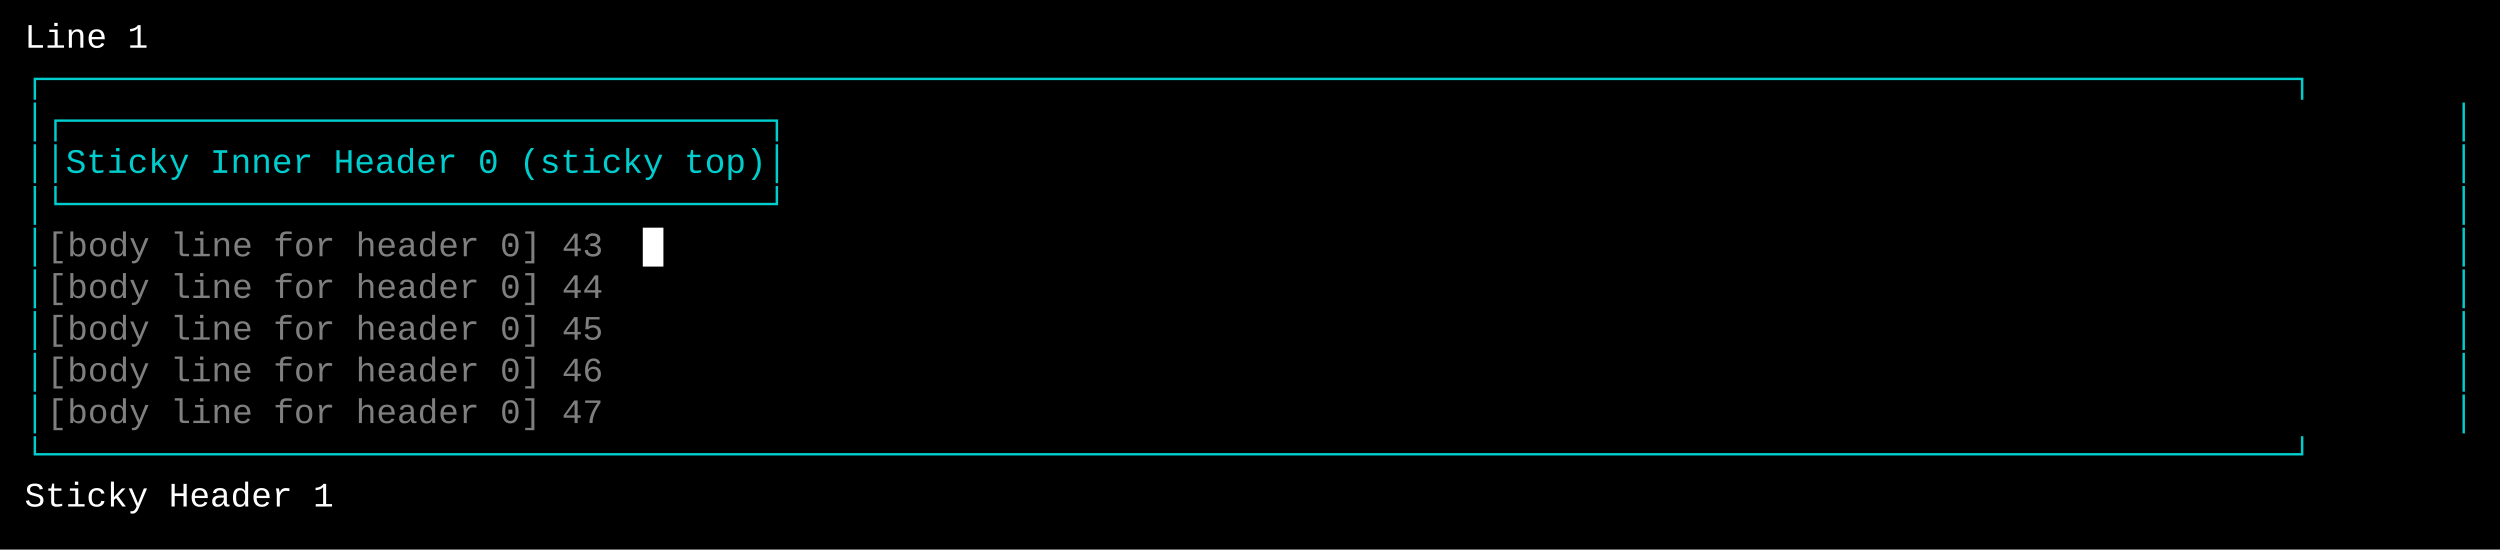
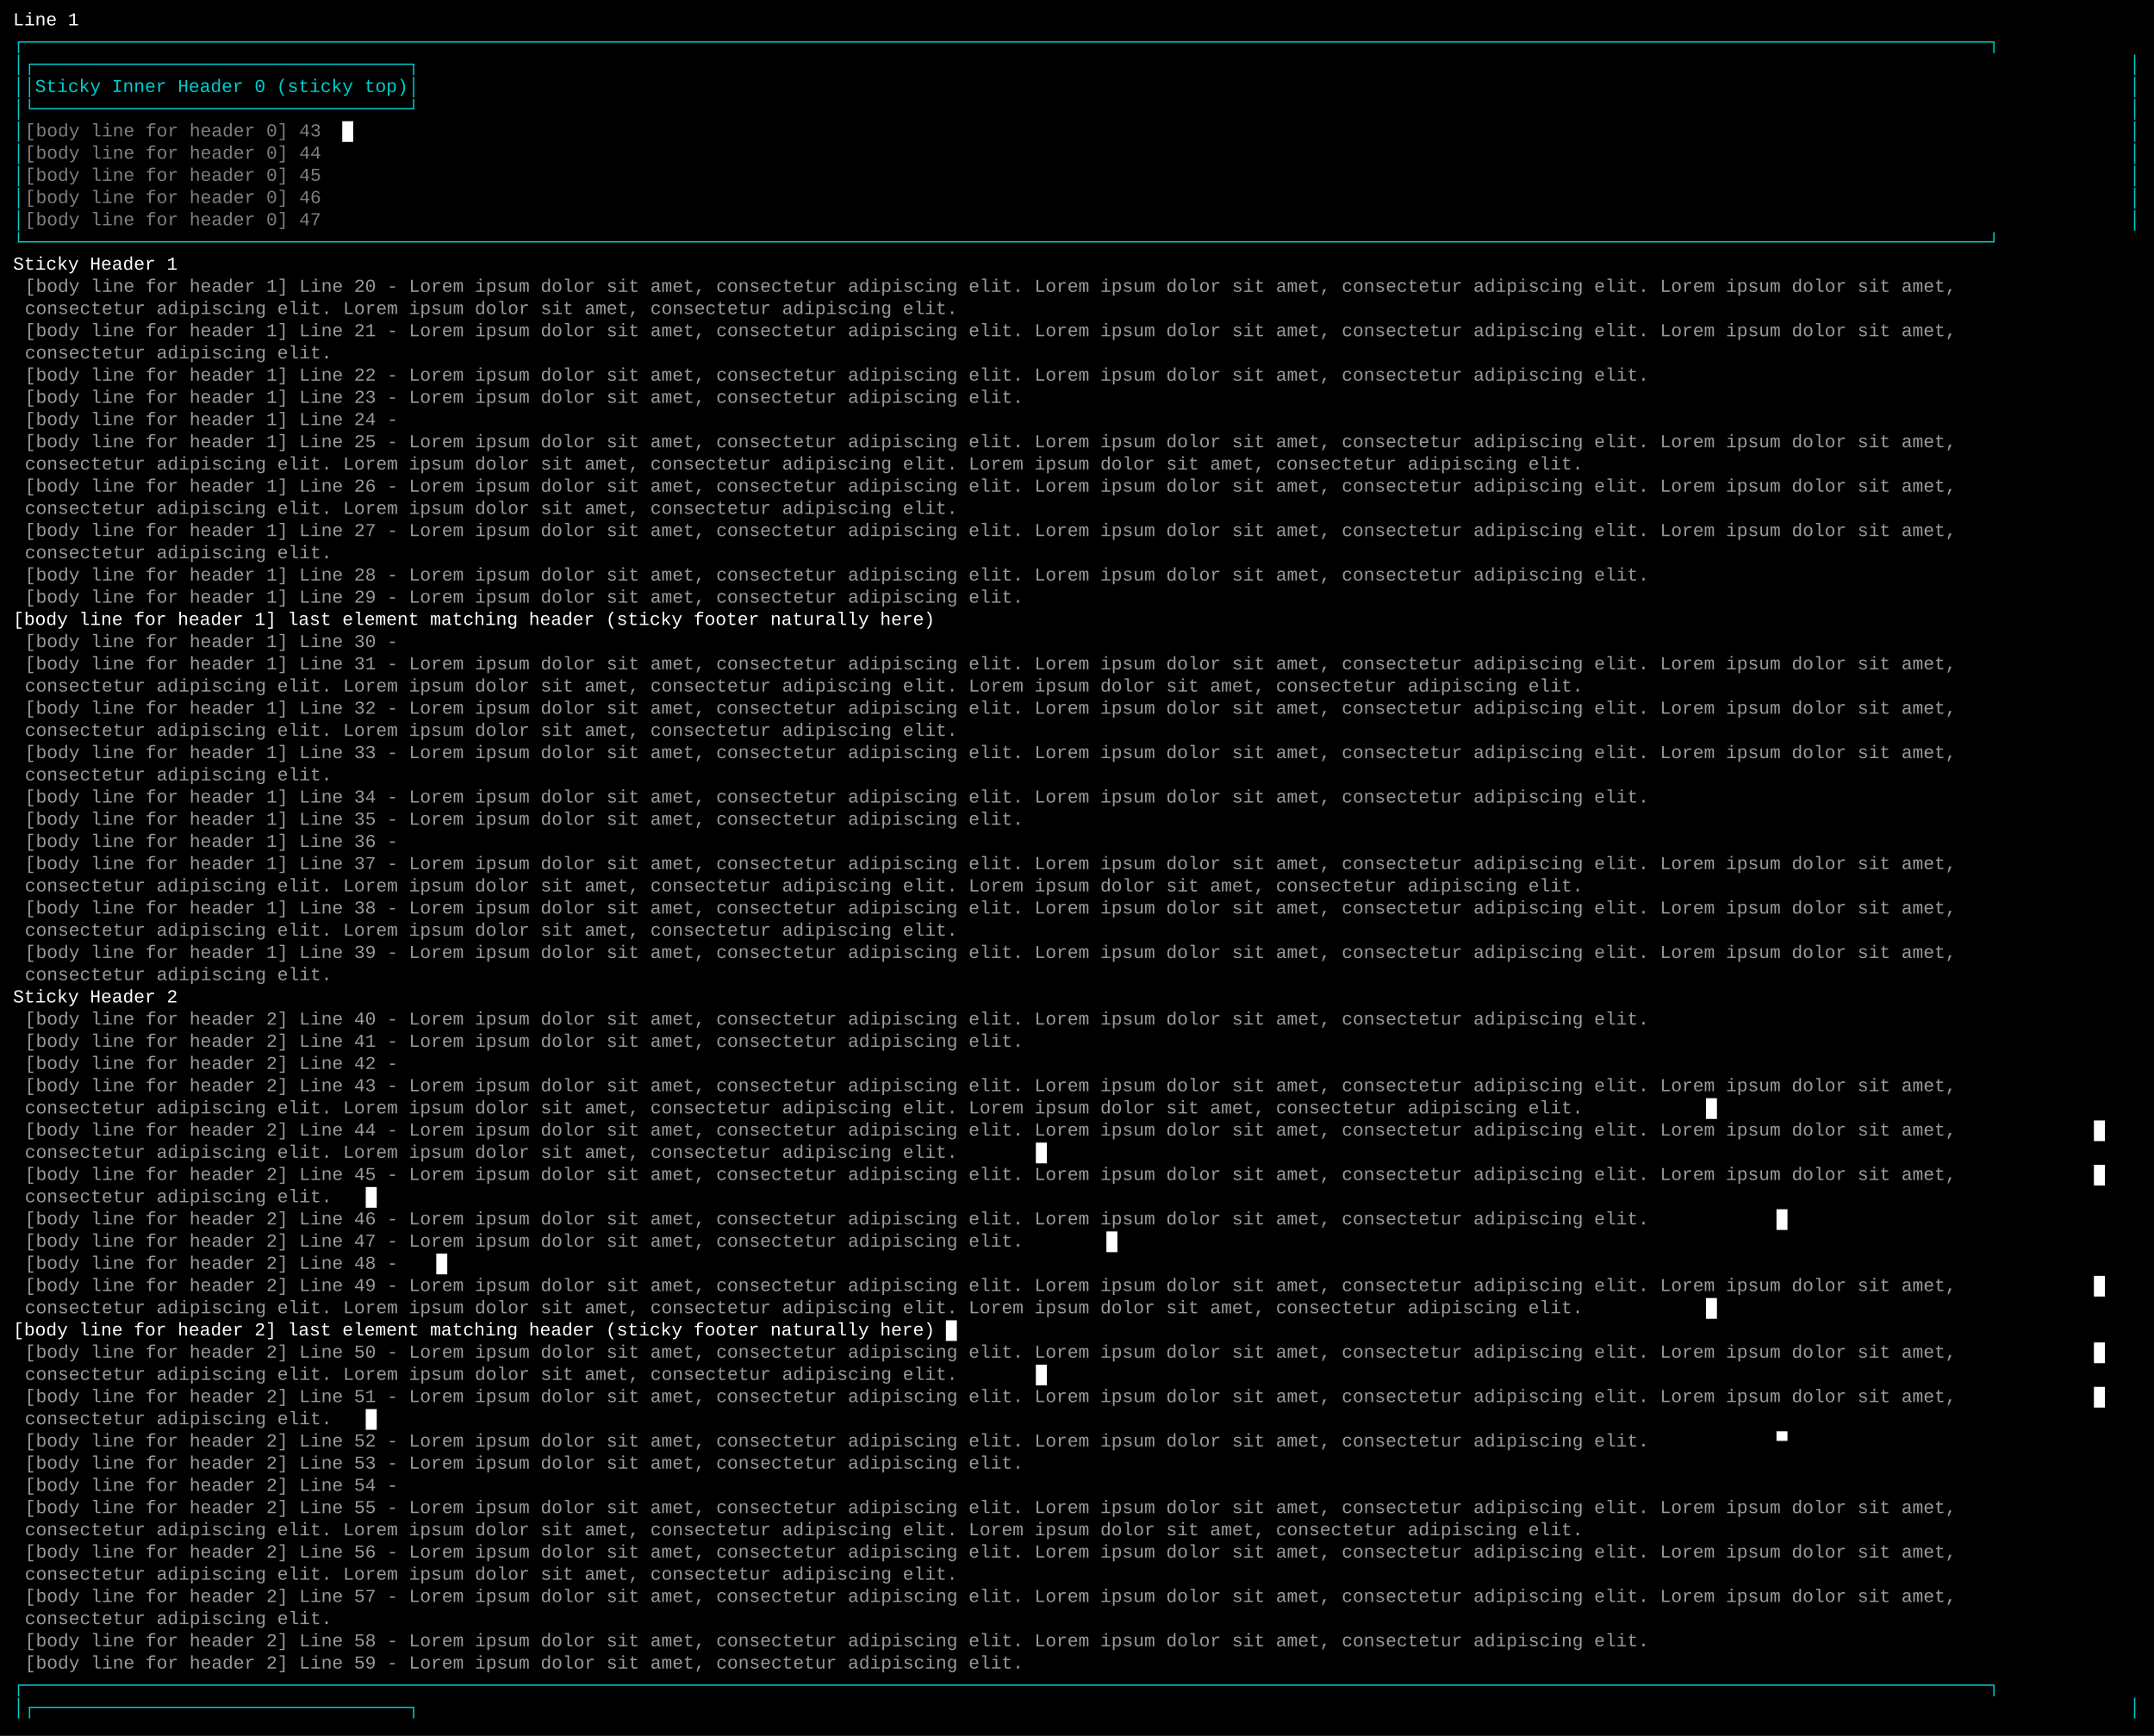
- <svg xmlns="http://www.w3.org/2000/svg" width="1019" height="224" viewBox="0 0 1019 224">
+ <svg xmlns="http://www.w3.org/2000/svg" width="1649" height="1329" viewBox="0 0 1649 1329">
  <style>
    text { font-family: Consolas, "Courier New", monospace; font-size: 14px; dominant-baseline: text-before-edge; white-space: pre; }
  </style>
-   <rect width="1019" height="224" fill="#000000" />
+   <rect width="1649" height="1329" fill="#000000" />
  <g transform="translate(10, 10)">
-     <text x="0" y="2" fill="#ffffff" textLength="999" lengthAdjust="spacingAndGlyphs">Line 1                                                                                                         </text>
-     <text x="0" y="19" fill="#00cdcd" textLength="999" lengthAdjust="spacingAndGlyphs">┌─────────────────────────────────────────────────────────────────────────────────────────────────────────────┐</text>
+     <text x="0" y="2" fill="#ffffff" textLength="1629" lengthAdjust="spacingAndGlyphs">Line 1                                                                                                                                                                               </text>
+     <text x="0" y="19" fill="#00cdcd" textLength="1629" lengthAdjust="spacingAndGlyphs">┌───────────────────────────────────────────────────────────────────────────────────────────────────────────────────────────────────────────────────────────────────────────────────┐</text>
    <text x="0" y="36" fill="#00cdcd" textLength="333" lengthAdjust="spacingAndGlyphs">│┌──────────────────────────────────┐</text>
-     <text x="990" y="36" fill="#00cdcd" textLength="9" lengthAdjust="spacingAndGlyphs">│</text>
+     <text x="1620" y="36" fill="#00cdcd" textLength="9" lengthAdjust="spacingAndGlyphs">│</text>
    <text x="0" y="53" fill="#00cdcd" textLength="333" lengthAdjust="spacingAndGlyphs">││Sticky Inner Header 0 (sticky top)│</text>
-     <text x="990" y="53" fill="#00cdcd" textLength="9" lengthAdjust="spacingAndGlyphs">│</text>
+     <text x="1620" y="53" fill="#00cdcd" textLength="9" lengthAdjust="spacingAndGlyphs">│</text>
    <text x="0" y="70" fill="#00cdcd" textLength="333" lengthAdjust="spacingAndGlyphs">│└──────────────────────────────────┘</text>
-     <text x="990" y="70" fill="#00cdcd" textLength="9" lengthAdjust="spacingAndGlyphs">│</text>
+     <text x="1620" y="70" fill="#00cdcd" textLength="9" lengthAdjust="spacingAndGlyphs">│</text>
    <text x="0" y="87" fill="#00cdcd" textLength="9" lengthAdjust="spacingAndGlyphs">│</text>
    <text x="9" y="87" fill="#7f7f7f" textLength="243" lengthAdjust="spacingAndGlyphs">[body line for header 0] 43</text>
-     <text x="252" y="87" fill="#ffffff" textLength="738" lengthAdjust="spacingAndGlyphs">                                                                                 █</text>
-     <text x="990" y="87" fill="#00cdcd" textLength="9" lengthAdjust="spacingAndGlyphs">│</text>
+     <text x="252" y="87" fill="#ffffff" textLength="1368" lengthAdjust="spacingAndGlyphs">                                                                                                                                                       █</text>
+     <text x="1620" y="87" fill="#00cdcd" textLength="9" lengthAdjust="spacingAndGlyphs">│</text>
    <text x="0" y="104" fill="#00cdcd" textLength="9" lengthAdjust="spacingAndGlyphs">│</text>
    <text x="9" y="104" fill="#7f7f7f" textLength="243" lengthAdjust="spacingAndGlyphs">[body line for header 0] 44</text>
-     <text x="990" y="104" fill="#00cdcd" textLength="9" lengthAdjust="spacingAndGlyphs">│</text>
+     <text x="1620" y="104" fill="#00cdcd" textLength="9" lengthAdjust="spacingAndGlyphs">│</text>
    <text x="0" y="121" fill="#00cdcd" textLength="9" lengthAdjust="spacingAndGlyphs">│</text>
    <text x="9" y="121" fill="#7f7f7f" textLength="243" lengthAdjust="spacingAndGlyphs">[body line for header 0] 45</text>
-     <text x="990" y="121" fill="#00cdcd" textLength="9" lengthAdjust="spacingAndGlyphs">│</text>
+     <text x="1620" y="121" fill="#00cdcd" textLength="9" lengthAdjust="spacingAndGlyphs">│</text>
    <text x="0" y="138" fill="#00cdcd" textLength="9" lengthAdjust="spacingAndGlyphs">│</text>
    <text x="9" y="138" fill="#7f7f7f" textLength="243" lengthAdjust="spacingAndGlyphs">[body line for header 0] 46</text>
-     <text x="990" y="138" fill="#00cdcd" textLength="9" lengthAdjust="spacingAndGlyphs">│</text>
+     <text x="1620" y="138" fill="#00cdcd" textLength="9" lengthAdjust="spacingAndGlyphs">│</text>
    <text x="0" y="155" fill="#00cdcd" textLength="9" lengthAdjust="spacingAndGlyphs">│</text>
    <text x="9" y="155" fill="#7f7f7f" textLength="243" lengthAdjust="spacingAndGlyphs">[body line for header 0] 47</text>
-     <text x="990" y="155" fill="#00cdcd" textLength="9" lengthAdjust="spacingAndGlyphs">│</text>
-     <text x="0" y="172" fill="#00cdcd" textLength="999" lengthAdjust="spacingAndGlyphs">└─────────────────────────────────────────────────────────────────────────────────────────────────────────────┘</text>
-     <text x="0" y="189" fill="#ffffff" textLength="999" lengthAdjust="spacingAndGlyphs"> Sticky Header 1                                                                                               </text>
+     <text x="1620" y="155" fill="#00cdcd" textLength="9" lengthAdjust="spacingAndGlyphs">│</text>
+     <text x="0" y="172" fill="#00cdcd" textLength="1629" lengthAdjust="spacingAndGlyphs">└───────────────────────────────────────────────────────────────────────────────────────────────────────────────────────────────────────────────────────────────────────────────────┘</text>
+     <text x="0" y="189" fill="#ffffff" textLength="1629" lengthAdjust="spacingAndGlyphs"> Sticky Header 1                                                                                                                                                                     </text>
+     <text x="9" y="206" fill="#999999" textLength="1584" lengthAdjust="spacingAndGlyphs">[body line for header 1] Line 20 - Lorem ipsum dolor sit amet, consectetur adipiscing elit. Lorem ipsum dolor sit amet, consectetur adipiscing elit. Lorem ipsum dolor sit amet,</text>
+     <text x="9" y="223" fill="#999999" textLength="774" lengthAdjust="spacingAndGlyphs">consectetur adipiscing elit. Lorem ipsum dolor sit amet, consectetur adipiscing elit. </text>
+     <text x="9" y="240" fill="#999999" textLength="1584" lengthAdjust="spacingAndGlyphs">[body line for header 1] Line 21 - Lorem ipsum dolor sit amet, consectetur adipiscing elit. Lorem ipsum dolor sit amet, consectetur adipiscing elit. Lorem ipsum dolor sit amet,</text>
+     <text x="9" y="257" fill="#999999" textLength="261" lengthAdjust="spacingAndGlyphs">consectetur adipiscing elit. </text>
+     <text x="9" y="274" fill="#999999" textLength="1341" lengthAdjust="spacingAndGlyphs">[body line for header 1] Line 22 - Lorem ipsum dolor sit amet, consectetur adipiscing elit. Lorem ipsum dolor sit amet, consectetur adipiscing elit. </text>
+     <text x="9" y="291" fill="#999999" textLength="828" lengthAdjust="spacingAndGlyphs">[body line for header 1] Line 23 - Lorem ipsum dolor sit amet, consectetur adipiscing elit. </text>
+     <text x="9" y="308" fill="#999999" textLength="315" lengthAdjust="spacingAndGlyphs">[body line for header 1] Line 24 - </text>
+     <text x="9" y="325" fill="#999999" textLength="1584" lengthAdjust="spacingAndGlyphs">[body line for header 1] Line 25 - Lorem ipsum dolor sit amet, consectetur adipiscing elit. Lorem ipsum dolor sit amet, consectetur adipiscing elit. Lorem ipsum dolor sit amet,</text>
+     <text x="9" y="342" fill="#999999" textLength="1287" lengthAdjust="spacingAndGlyphs">consectetur adipiscing elit. Lorem ipsum dolor sit amet, consectetur adipiscing elit. Lorem ipsum dolor sit amet, consectetur adipiscing elit. </text>
+     <text x="9" y="359" fill="#999999" textLength="1584" lengthAdjust="spacingAndGlyphs">[body line for header 1] Line 26 - Lorem ipsum dolor sit amet, consectetur adipiscing elit. Lorem ipsum dolor sit amet, consectetur adipiscing elit. Lorem ipsum dolor sit amet,</text>
+     <text x="9" y="376" fill="#999999" textLength="774" lengthAdjust="spacingAndGlyphs">consectetur adipiscing elit. Lorem ipsum dolor sit amet, consectetur adipiscing elit. </text>
+     <text x="9" y="393" fill="#999999" textLength="1584" lengthAdjust="spacingAndGlyphs">[body line for header 1] Line 27 - Lorem ipsum dolor sit amet, consectetur adipiscing elit. Lorem ipsum dolor sit amet, consectetur adipiscing elit. Lorem ipsum dolor sit amet,</text>
+     <text x="9" y="410" fill="#999999" textLength="261" lengthAdjust="spacingAndGlyphs">consectetur adipiscing elit. </text>
+     <text x="9" y="427" fill="#999999" textLength="1341" lengthAdjust="spacingAndGlyphs">[body line for header 1] Line 28 - Lorem ipsum dolor sit amet, consectetur adipiscing elit. Lorem ipsum dolor sit amet, consectetur adipiscing elit. </text>
+     <text x="9" y="444" fill="#999999" textLength="828" lengthAdjust="spacingAndGlyphs">[body line for header 1] Line 29 - Lorem ipsum dolor sit amet, consectetur adipiscing elit. </text>
+     <text x="0" y="461" fill="#ffffff" textLength="1629" lengthAdjust="spacingAndGlyphs"> [body line for header 1] last element matching header (sticky footer naturally here)                                                                                                </text>
+     <text x="9" y="478" fill="#999999" textLength="315" lengthAdjust="spacingAndGlyphs">[body line for header 1] Line 30 - </text>
+     <text x="9" y="495" fill="#999999" textLength="1584" lengthAdjust="spacingAndGlyphs">[body line for header 1] Line 31 - Lorem ipsum dolor sit amet, consectetur adipiscing elit. Lorem ipsum dolor sit amet, consectetur adipiscing elit. Lorem ipsum dolor sit amet,</text>
+     <text x="9" y="512" fill="#999999" textLength="1287" lengthAdjust="spacingAndGlyphs">consectetur adipiscing elit. Lorem ipsum dolor sit amet, consectetur adipiscing elit. Lorem ipsum dolor sit amet, consectetur adipiscing elit. </text>
+     <text x="9" y="529" fill="#999999" textLength="1584" lengthAdjust="spacingAndGlyphs">[body line for header 1] Line 32 - Lorem ipsum dolor sit amet, consectetur adipiscing elit. Lorem ipsum dolor sit amet, consectetur adipiscing elit. Lorem ipsum dolor sit amet,</text>
+     <text x="9" y="546" fill="#999999" textLength="774" lengthAdjust="spacingAndGlyphs">consectetur adipiscing elit. Lorem ipsum dolor sit amet, consectetur adipiscing elit. </text>
+     <text x="9" y="563" fill="#999999" textLength="1584" lengthAdjust="spacingAndGlyphs">[body line for header 1] Line 33 - Lorem ipsum dolor sit amet, consectetur adipiscing elit. Lorem ipsum dolor sit amet, consectetur adipiscing elit. Lorem ipsum dolor sit amet,</text>
+     <text x="9" y="580" fill="#999999" textLength="261" lengthAdjust="spacingAndGlyphs">consectetur adipiscing elit. </text>
+     <text x="9" y="597" fill="#999999" textLength="1341" lengthAdjust="spacingAndGlyphs">[body line for header 1] Line 34 - Lorem ipsum dolor sit amet, consectetur adipiscing elit. Lorem ipsum dolor sit amet, consectetur adipiscing elit. </text>
+     <text x="9" y="614" fill="#999999" textLength="828" lengthAdjust="spacingAndGlyphs">[body line for header 1] Line 35 - Lorem ipsum dolor sit amet, consectetur adipiscing elit. </text>
+     <text x="9" y="631" fill="#999999" textLength="315" lengthAdjust="spacingAndGlyphs">[body line for header 1] Line 36 - </text>
+     <text x="9" y="648" fill="#999999" textLength="1584" lengthAdjust="spacingAndGlyphs">[body line for header 1] Line 37 - Lorem ipsum dolor sit amet, consectetur adipiscing elit. Lorem ipsum dolor sit amet, consectetur adipiscing elit. Lorem ipsum dolor sit amet,</text>
+     <text x="9" y="665" fill="#999999" textLength="1287" lengthAdjust="spacingAndGlyphs">consectetur adipiscing elit. Lorem ipsum dolor sit amet, consectetur adipiscing elit. Lorem ipsum dolor sit amet, consectetur adipiscing elit. </text>
+     <text x="9" y="682" fill="#999999" textLength="1584" lengthAdjust="spacingAndGlyphs">[body line for header 1] Line 38 - Lorem ipsum dolor sit amet, consectetur adipiscing elit. Lorem ipsum dolor sit amet, consectetur adipiscing elit. Lorem ipsum dolor sit amet,</text>
+     <text x="9" y="699" fill="#999999" textLength="774" lengthAdjust="spacingAndGlyphs">consectetur adipiscing elit. Lorem ipsum dolor sit amet, consectetur adipiscing elit. </text>
+     <text x="9" y="716" fill="#999999" textLength="1584" lengthAdjust="spacingAndGlyphs">[body line for header 1] Line 39 - Lorem ipsum dolor sit amet, consectetur adipiscing elit. Lorem ipsum dolor sit amet, consectetur adipiscing elit. Lorem ipsum dolor sit amet,</text>
+     <text x="9" y="733" fill="#999999" textLength="261" lengthAdjust="spacingAndGlyphs">consectetur adipiscing elit. </text>
+     <text x="0" y="750" fill="#ffffff" textLength="1629" lengthAdjust="spacingAndGlyphs"> Sticky Header 2                                                                                                                                                                     </text>
+     <text x="9" y="767" fill="#999999" textLength="1341" lengthAdjust="spacingAndGlyphs">[body line for header 2] Line 40 - Lorem ipsum dolor sit amet, consectetur adipiscing elit. Lorem ipsum dolor sit amet, consectetur adipiscing elit. </text>
+     <text x="9" y="784" fill="#999999" textLength="828" lengthAdjust="spacingAndGlyphs">[body line for header 2] Line 41 - Lorem ipsum dolor sit amet, consectetur adipiscing elit. </text>
+     <text x="9" y="801" fill="#999999" textLength="315" lengthAdjust="spacingAndGlyphs">[body line for header 2] Line 42 - </text>
+     <text x="9" y="818" fill="#999999" textLength="1584" lengthAdjust="spacingAndGlyphs">[body line for header 2] Line 43 - Lorem ipsum dolor sit amet, consectetur adipiscing elit. Lorem ipsum dolor sit amet, consectetur adipiscing elit. Lorem ipsum dolor sit amet,</text>
+     <text x="9" y="835" fill="#999999" textLength="1287" lengthAdjust="spacingAndGlyphs">consectetur adipiscing elit. Lorem ipsum dolor sit amet, consectetur adipiscing elit. Lorem ipsum dolor sit amet, consectetur adipiscing elit. </text>
+     <text x="1296" y="835" fill="#ffffff" textLength="333" lengthAdjust="spacingAndGlyphs">                                    █</text>
+     <text x="9" y="852" fill="#999999" textLength="1584" lengthAdjust="spacingAndGlyphs">[body line for header 2] Line 44 - Lorem ipsum dolor sit amet, consectetur adipiscing elit. Lorem ipsum dolor sit amet, consectetur adipiscing elit. Lorem ipsum dolor sit amet,</text>
+     <text x="1593" y="852" fill="#ffffff" textLength="36" lengthAdjust="spacingAndGlyphs">   █</text>
+     <text x="9" y="869" fill="#999999" textLength="774" lengthAdjust="spacingAndGlyphs">consectetur adipiscing elit. Lorem ipsum dolor sit amet, consectetur adipiscing elit. </text>
+     <text x="783" y="869" fill="#ffffff" textLength="846" lengthAdjust="spacingAndGlyphs">                                                                                             █</text>
+     <text x="9" y="886" fill="#999999" textLength="1584" lengthAdjust="spacingAndGlyphs">[body line for header 2] Line 45 - Lorem ipsum dolor sit amet, consectetur adipiscing elit. Lorem ipsum dolor sit amet, consectetur adipiscing elit. Lorem ipsum dolor sit amet,</text>
+     <text x="1593" y="886" fill="#ffffff" textLength="36" lengthAdjust="spacingAndGlyphs">   █</text>
+     <text x="9" y="903" fill="#999999" textLength="261" lengthAdjust="spacingAndGlyphs">consectetur adipiscing elit. </text>
+     <text x="270" y="903" fill="#ffffff" textLength="1359" lengthAdjust="spacingAndGlyphs">                                                                                                                                                      █</text>
+     <text x="9" y="920" fill="#999999" textLength="1341" lengthAdjust="spacingAndGlyphs">[body line for header 2] Line 46 - Lorem ipsum dolor sit amet, consectetur adipiscing elit. Lorem ipsum dolor sit amet, consectetur adipiscing elit. </text>
+     <text x="1350" y="920" fill="#ffffff" textLength="279" lengthAdjust="spacingAndGlyphs">                              █</text>
+     <text x="9" y="937" fill="#999999" textLength="828" lengthAdjust="spacingAndGlyphs">[body line for header 2] Line 47 - Lorem ipsum dolor sit amet, consectetur adipiscing elit. </text>
+     <text x="837" y="937" fill="#ffffff" textLength="792" lengthAdjust="spacingAndGlyphs">                                                                                       █</text>
+     <text x="9" y="954" fill="#999999" textLength="315" lengthAdjust="spacingAndGlyphs">[body line for header 2] Line 48 - </text>
+     <text x="324" y="954" fill="#ffffff" textLength="1305" lengthAdjust="spacingAndGlyphs">                                                                                                                                                █</text>
+     <text x="9" y="971" fill="#999999" textLength="1584" lengthAdjust="spacingAndGlyphs">[body line for header 2] Line 49 - Lorem ipsum dolor sit amet, consectetur adipiscing elit. Lorem ipsum dolor sit amet, consectetur adipiscing elit. Lorem ipsum dolor sit amet,</text>
+     <text x="1593" y="971" fill="#ffffff" textLength="36" lengthAdjust="spacingAndGlyphs">   █</text>
+     <text x="9" y="988" fill="#999999" textLength="1287" lengthAdjust="spacingAndGlyphs">consectetur adipiscing elit. Lorem ipsum dolor sit amet, consectetur adipiscing elit. Lorem ipsum dolor sit amet, consectetur adipiscing elit. </text>
+     <text x="1296" y="988" fill="#ffffff" textLength="333" lengthAdjust="spacingAndGlyphs">                                    █</text>
+     <text x="0" y="1005" fill="#ffffff" textLength="1629" lengthAdjust="spacingAndGlyphs"> [body line for header 2] last element matching header (sticky footer naturally here)                                                                                               █</text>
+     <text x="9" y="1022" fill="#999999" textLength="1584" lengthAdjust="spacingAndGlyphs">[body line for header 2] Line 50 - Lorem ipsum dolor sit amet, consectetur adipiscing elit. Lorem ipsum dolor sit amet, consectetur adipiscing elit. Lorem ipsum dolor sit amet,</text>
+     <text x="1593" y="1022" fill="#ffffff" textLength="36" lengthAdjust="spacingAndGlyphs">   █</text>
+     <text x="9" y="1039" fill="#999999" textLength="774" lengthAdjust="spacingAndGlyphs">consectetur adipiscing elit. Lorem ipsum dolor sit amet, consectetur adipiscing elit. </text>
+     <text x="783" y="1039" fill="#ffffff" textLength="846" lengthAdjust="spacingAndGlyphs">                                                                                             █</text>
+     <text x="9" y="1056" fill="#999999" textLength="1584" lengthAdjust="spacingAndGlyphs">[body line for header 2] Line 51 - Lorem ipsum dolor sit amet, consectetur adipiscing elit. Lorem ipsum dolor sit amet, consectetur adipiscing elit. Lorem ipsum dolor sit amet,</text>
+     <text x="1593" y="1056" fill="#ffffff" textLength="36" lengthAdjust="spacingAndGlyphs">   █</text>
+     <text x="9" y="1073" fill="#999999" textLength="261" lengthAdjust="spacingAndGlyphs">consectetur adipiscing elit. </text>
+     <text x="270" y="1073" fill="#ffffff" textLength="1359" lengthAdjust="spacingAndGlyphs">                                                                                                                                                      █</text>
+     <text x="9" y="1090" fill="#999999" textLength="1341" lengthAdjust="spacingAndGlyphs">[body line for header 2] Line 52 - Lorem ipsum dolor sit amet, consectetur adipiscing elit. Lorem ipsum dolor sit amet, consectetur adipiscing elit. </text>
+     <text x="1350" y="1090" fill="#ffffff" textLength="279" lengthAdjust="spacingAndGlyphs">                              ▀</text>
+     <text x="9" y="1107" fill="#999999" textLength="828" lengthAdjust="spacingAndGlyphs">[body line for header 2] Line 53 - Lorem ipsum dolor sit amet, consectetur adipiscing elit. </text>
+     <text x="9" y="1124" fill="#999999" textLength="315" lengthAdjust="spacingAndGlyphs">[body line for header 2] Line 54 - </text>
+     <text x="9" y="1141" fill="#999999" textLength="1584" lengthAdjust="spacingAndGlyphs">[body line for header 2] Line 55 - Lorem ipsum dolor sit amet, consectetur adipiscing elit. Lorem ipsum dolor sit amet, consectetur adipiscing elit. Lorem ipsum dolor sit amet,</text>
+     <text x="9" y="1158" fill="#999999" textLength="1287" lengthAdjust="spacingAndGlyphs">consectetur adipiscing elit. Lorem ipsum dolor sit amet, consectetur adipiscing elit. Lorem ipsum dolor sit amet, consectetur adipiscing elit. </text>
+     <text x="9" y="1175" fill="#999999" textLength="1584" lengthAdjust="spacingAndGlyphs">[body line for header 2] Line 56 - Lorem ipsum dolor sit amet, consectetur adipiscing elit. Lorem ipsum dolor sit amet, consectetur adipiscing elit. Lorem ipsum dolor sit amet,</text>
+     <text x="9" y="1192" fill="#999999" textLength="774" lengthAdjust="spacingAndGlyphs">consectetur adipiscing elit. Lorem ipsum dolor sit amet, consectetur adipiscing elit. </text>
+     <text x="9" y="1209" fill="#999999" textLength="1584" lengthAdjust="spacingAndGlyphs">[body line for header 2] Line 57 - Lorem ipsum dolor sit amet, consectetur adipiscing elit. Lorem ipsum dolor sit amet, consectetur adipiscing elit. Lorem ipsum dolor sit amet,</text>
+     <text x="9" y="1226" fill="#999999" textLength="261" lengthAdjust="spacingAndGlyphs">consectetur adipiscing elit. </text>
+     <text x="9" y="1243" fill="#999999" textLength="1341" lengthAdjust="spacingAndGlyphs">[body line for header 2] Line 58 - Lorem ipsum dolor sit amet, consectetur adipiscing elit. Lorem ipsum dolor sit amet, consectetur adipiscing elit. </text>
+     <text x="9" y="1260" fill="#999999" textLength="828" lengthAdjust="spacingAndGlyphs">[body line for header 2] Line 59 - Lorem ipsum dolor sit amet, consectetur adipiscing elit. </text>
+     <text x="0" y="1277" fill="#00cdcd" textLength="1629" lengthAdjust="spacingAndGlyphs">┌───────────────────────────────────────────────────────────────────────────────────────────────────────────────────────────────────────────────────────────────────────────────────┐</text>
+     <text x="0" y="1294" fill="#00cdcd" textLength="333" lengthAdjust="spacingAndGlyphs">│┌──────────────────────────────────┐</text>
+     <text x="1620" y="1294" fill="#00cdcd" textLength="9" lengthAdjust="spacingAndGlyphs">│</text>
  </g>
</svg>
